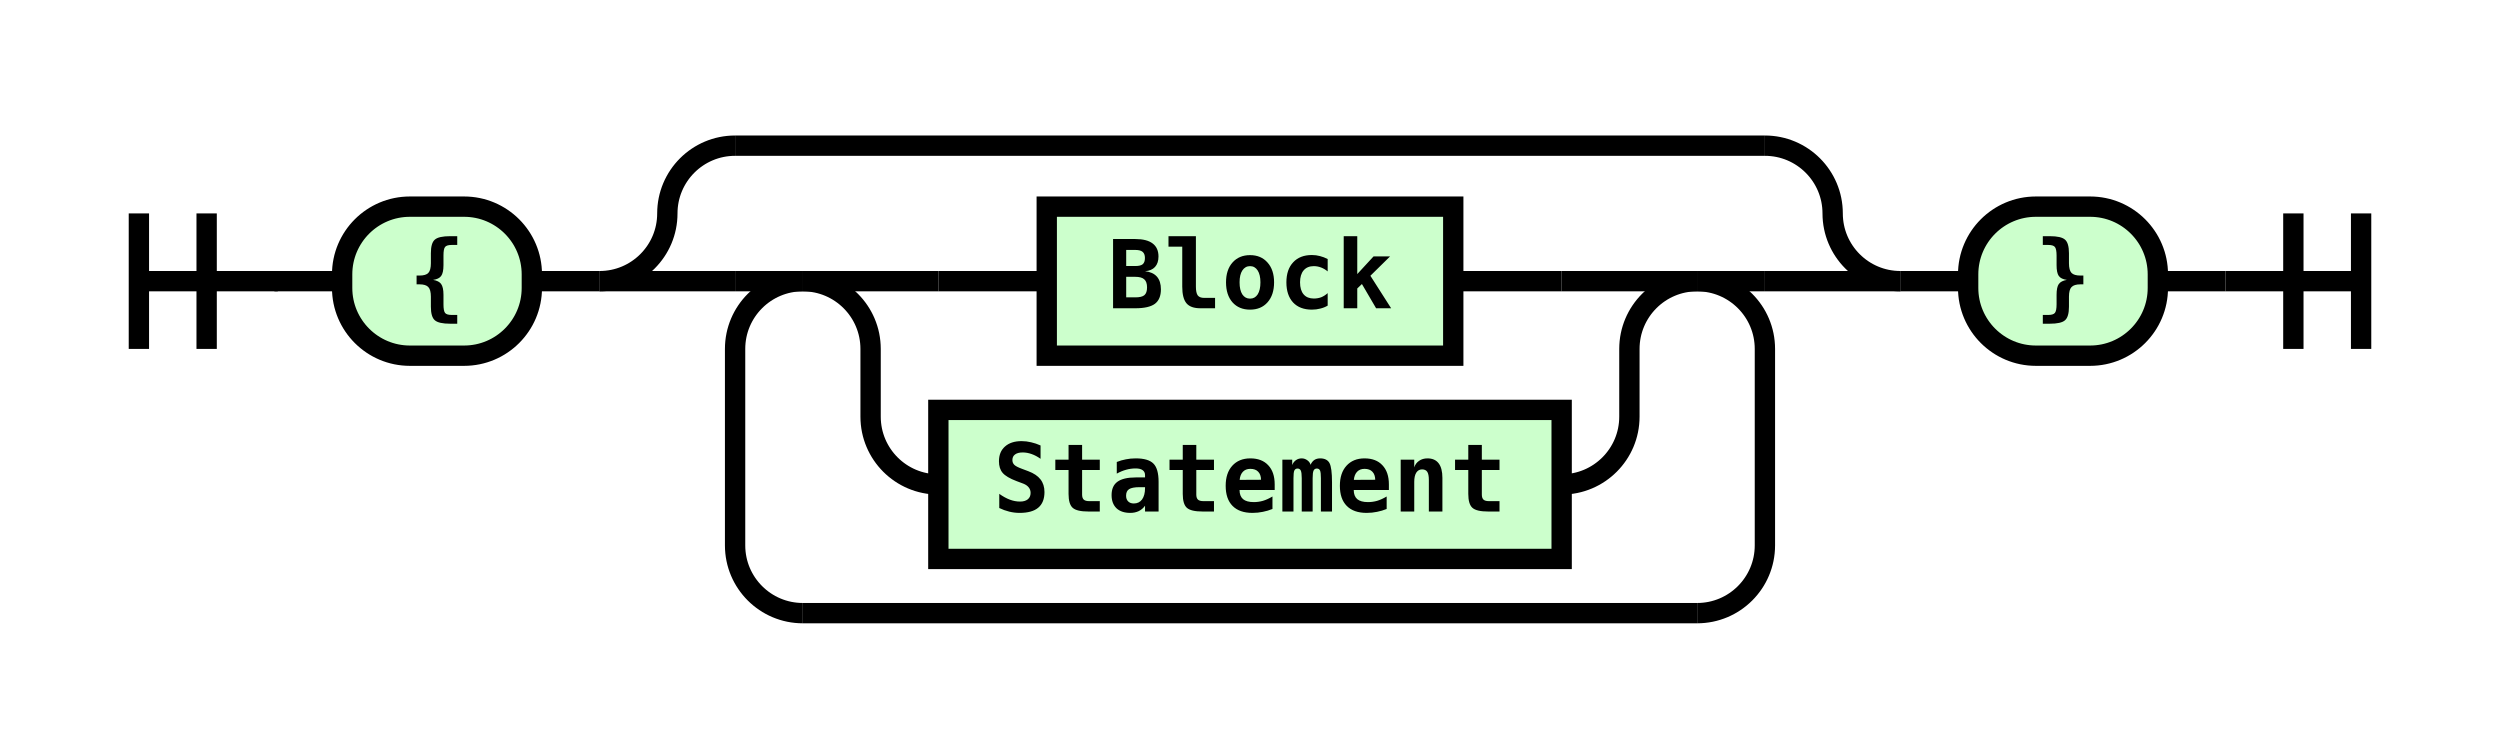
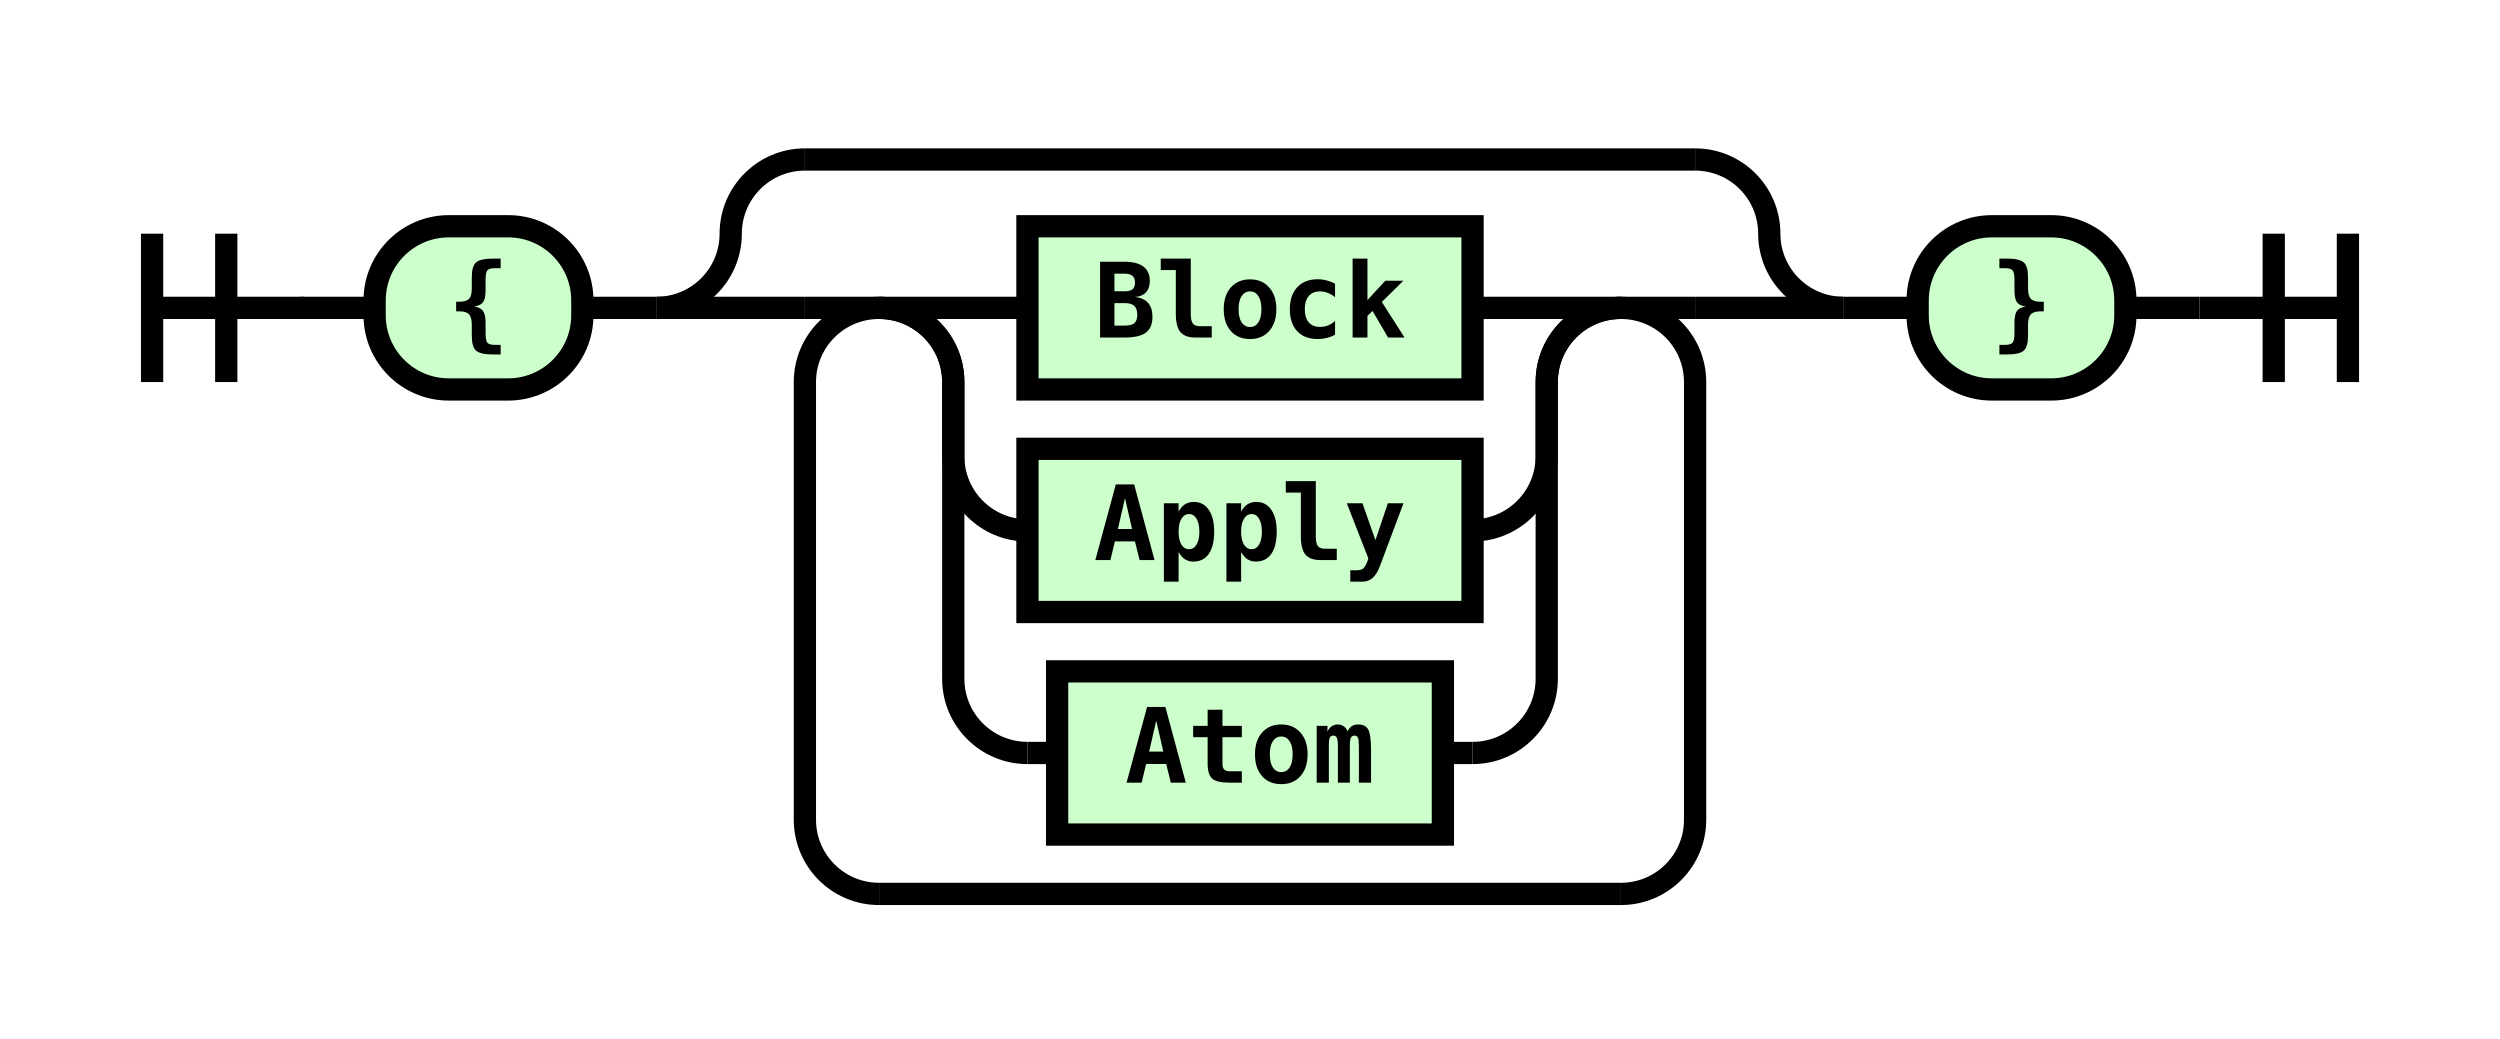
- <svg xmlns="http://www.w3.org/2000/svg" version="1.1" class="railroad-diagram" width="369" height="110" viewBox="0 0 369 110">
+ <svg xmlns="http://www.w3.org/2000/svg" version="1.1" class="railroad-diagram" width="337" height="140" viewBox="0 0 337 140">
  <defs>
    <style type="text/css"> svg.railroad-diagram {
  background-color: hsl(30,20%,95%);
}
svg.railroad-diagram path {
  stroke-width: 3;
  stroke: black;
  fill: none;
}
svg.railroad-diagram text {
  font: bold 14px monospace;
  text-anchor: middle;
  cursor: pointer;
}
svg.railroad-diagram text.label {
  text-anchor: start;
}
svg.railroad-diagram text.comment {
  font: italic 12px monospace;
}
svg.railroad-diagram rect {
  stroke-width: 3;
  stroke: black;
  fill: hsl(120,100%,90%);
}
 </style>
  </defs>
  <g transform="translate(.5 .5)">
    <path d="M 20 31 v 20 m 10 -20 v 20 m -10 -10 h 20.5" />
    <g>
      <path d="M40 41h0" />
-       <path d="M328 41h0" />
+       <path d="M296 41h0" />
      <path d="M40 41h10" />
      <g>
        <path d="M50 41h0" />
        <path d="M78 41h0" />
        <rect x="50" y="30" width="28" height="22" rx="10" ry="10" />
        <text x="64" y="45">{</text>
      </g>
      <path d="M78 41h10" />
      <g>
        <path d="M88 41h0" />
-         <path d="M280 41h0" />
+         <path d="M248 41h0" />
        <path d="M88 41a10 10 0 0 0 10 -10v0a10 10 0 0 1 10 -10" />
        <g>
-           <path d="M108 21h152" />
+           <path d="M108 21h120" />
        </g>
-         <path d="M260 21a10 10 0 0 1 10 10v0a10 10 0 0 0 10 10" />
+         <path d="M228 21a10 10 0 0 1 10 10v0a10 10 0 0 0 10 10" />
        <path d="M88 41h20" />
        <g>
          <path d="M108 41h0" />
-           <path d="M260 41h0" />
+           <path d="M228 41h0" />
          <path d="M108 41h10" />
          <g>
            <path d="M118 41h0" />
-             <path d="M250 41h0" />
+             <path d="M218 41h0" />
            <path d="M118 41h20" />
            <g>
-               <path d="M138 41h16" />
-               <path d="M214 41h16" />
-               <rect x="154" y="30" width="60" height="22" />
-               <text x="184" y="45">Block</text>
+               <path d="M138 41h0" />
+               <path d="M198 41h0" />
+               <rect x="138" y="30" width="60" height="22" />
+               <text x="168" y="45">Block</text>
            </g>
-             <path d="M230 41h20" />
+             <path d="M198 41h20" />
            <path d="M118 41a10 10 0 0 1 10 10v10a10 10 0 0 0 10 10" />
            <g>
              <path d="M138 71h0" />
-               <path d="M230 71h0" />
-               <rect x="138" y="60" width="92" height="22" />
-               <text x="184" y="75">Statement</text>
+               <path d="M198 71h0" />
+               <rect x="138" y="60" width="60" height="22" />
+               <text x="168" y="75">Apply</text>
            </g>
-             <path d="M230 71a10 10 0 0 0 10 -10v-10a10 10 0 0 1 10 -10" />
+             <path d="M198 71a10 10 0 0 0 10 -10v-10a10 10 0 0 1 10 -10" />
+             <path d="M118 41a10 10 0 0 1 10 10v40a10 10 0 0 0 10 10" />
+             <g>
+               <path d="M138 101h4" />
+               <path d="M194 101h4" />
+               <rect x="142" y="90" width="52" height="22" />
+               <text x="168" y="105">Atom</text>
+             </g>
+             <path d="M198 101a10 10 0 0 0 10 -10v-40a10 10 0 0 1 10 -10" />
          </g>
-           <path d="M250 41h10" />
-           <path d="M118 41a10 10 0 0 0 -10 10v29a10 10 0 0 0 10 10" />
+           <path d="M218 41h10" />
+           <path d="M118 41a10 10 0 0 0 -10 10v59a10 10 0 0 0 10 10" />
          <g>
-             <path d="M118 90h132" />
+             <path d="M118 120h100" />
          </g>
-           <path d="M250 90a10 10 0 0 0 10 -10v-29a10 10 0 0 0 -10 -10" />
+           <path d="M218 120a10 10 0 0 0 10 -10v-59a10 10 0 0 0 -10 -10" />
        </g>
-         <path d="M260 41h20" />
+         <path d="M228 41h20" />
      </g>
-       <path d="M280 41h10" />
+       <path d="M248 41h10" />
      <g>
-         <path d="M290 41h0" />
-         <path d="M318 41h0" />
-         <rect x="290" y="30" width="28" height="22" rx="10" ry="10" />
-         <text x="304" y="45">}</text>
+         <path d="M258 41h0" />
+         <path d="M286 41h0" />
+         <rect x="258" y="30" width="28" height="22" rx="10" ry="10" />
+         <text x="272" y="45">}</text>
      </g>
-       <path d="M318 41h10" />
+       <path d="M286 41h10" />
    </g>
-     <path d="M 328 41 h 20 m -10 -10 v 20 m 10 -20 v 20" />
+     <path d="M 296 41 h 20 m -10 -10 v 20 m 10 -20 v 20" />
  </g>
</svg>
